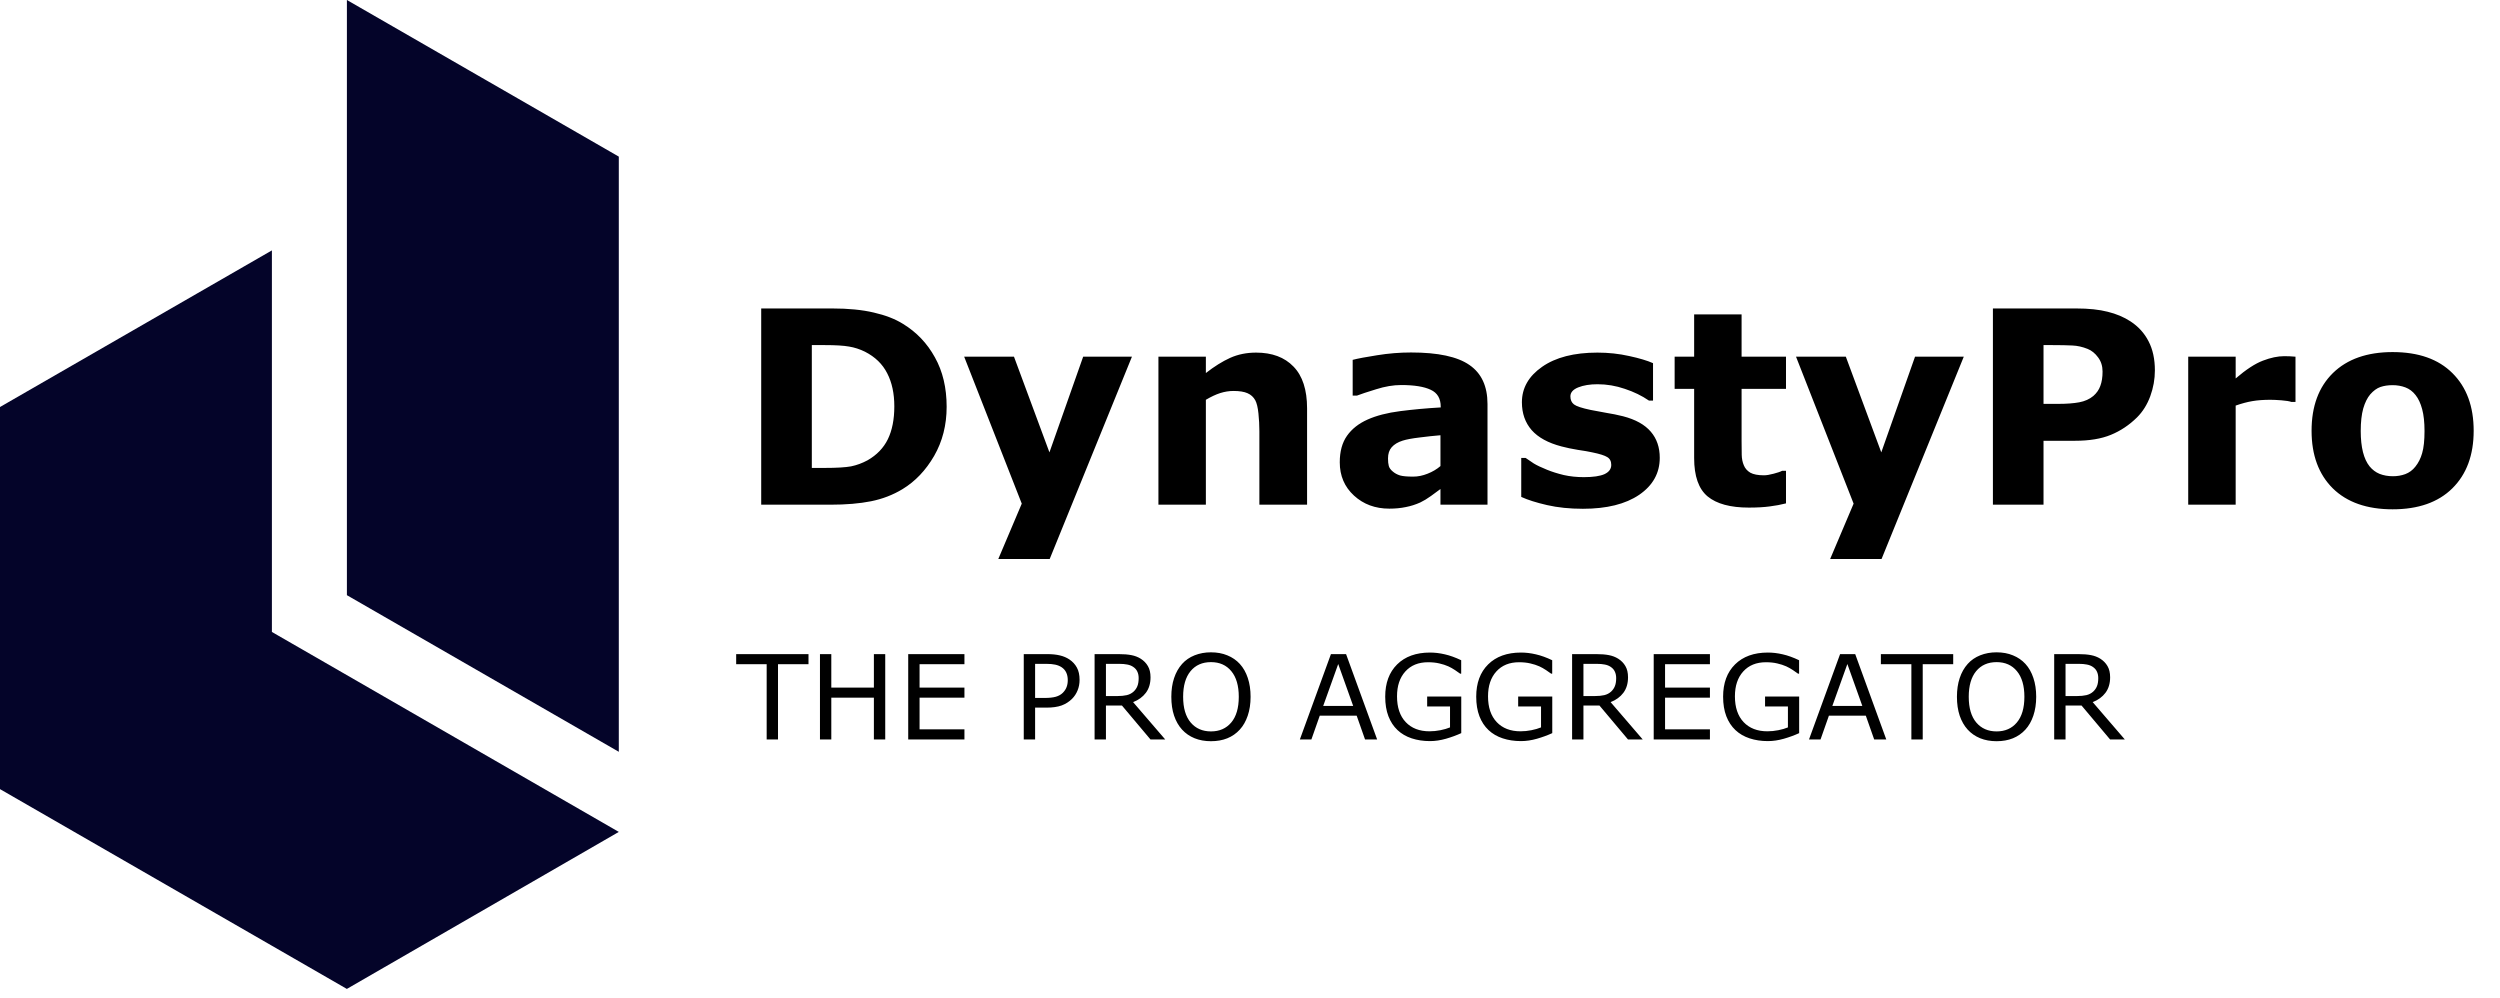
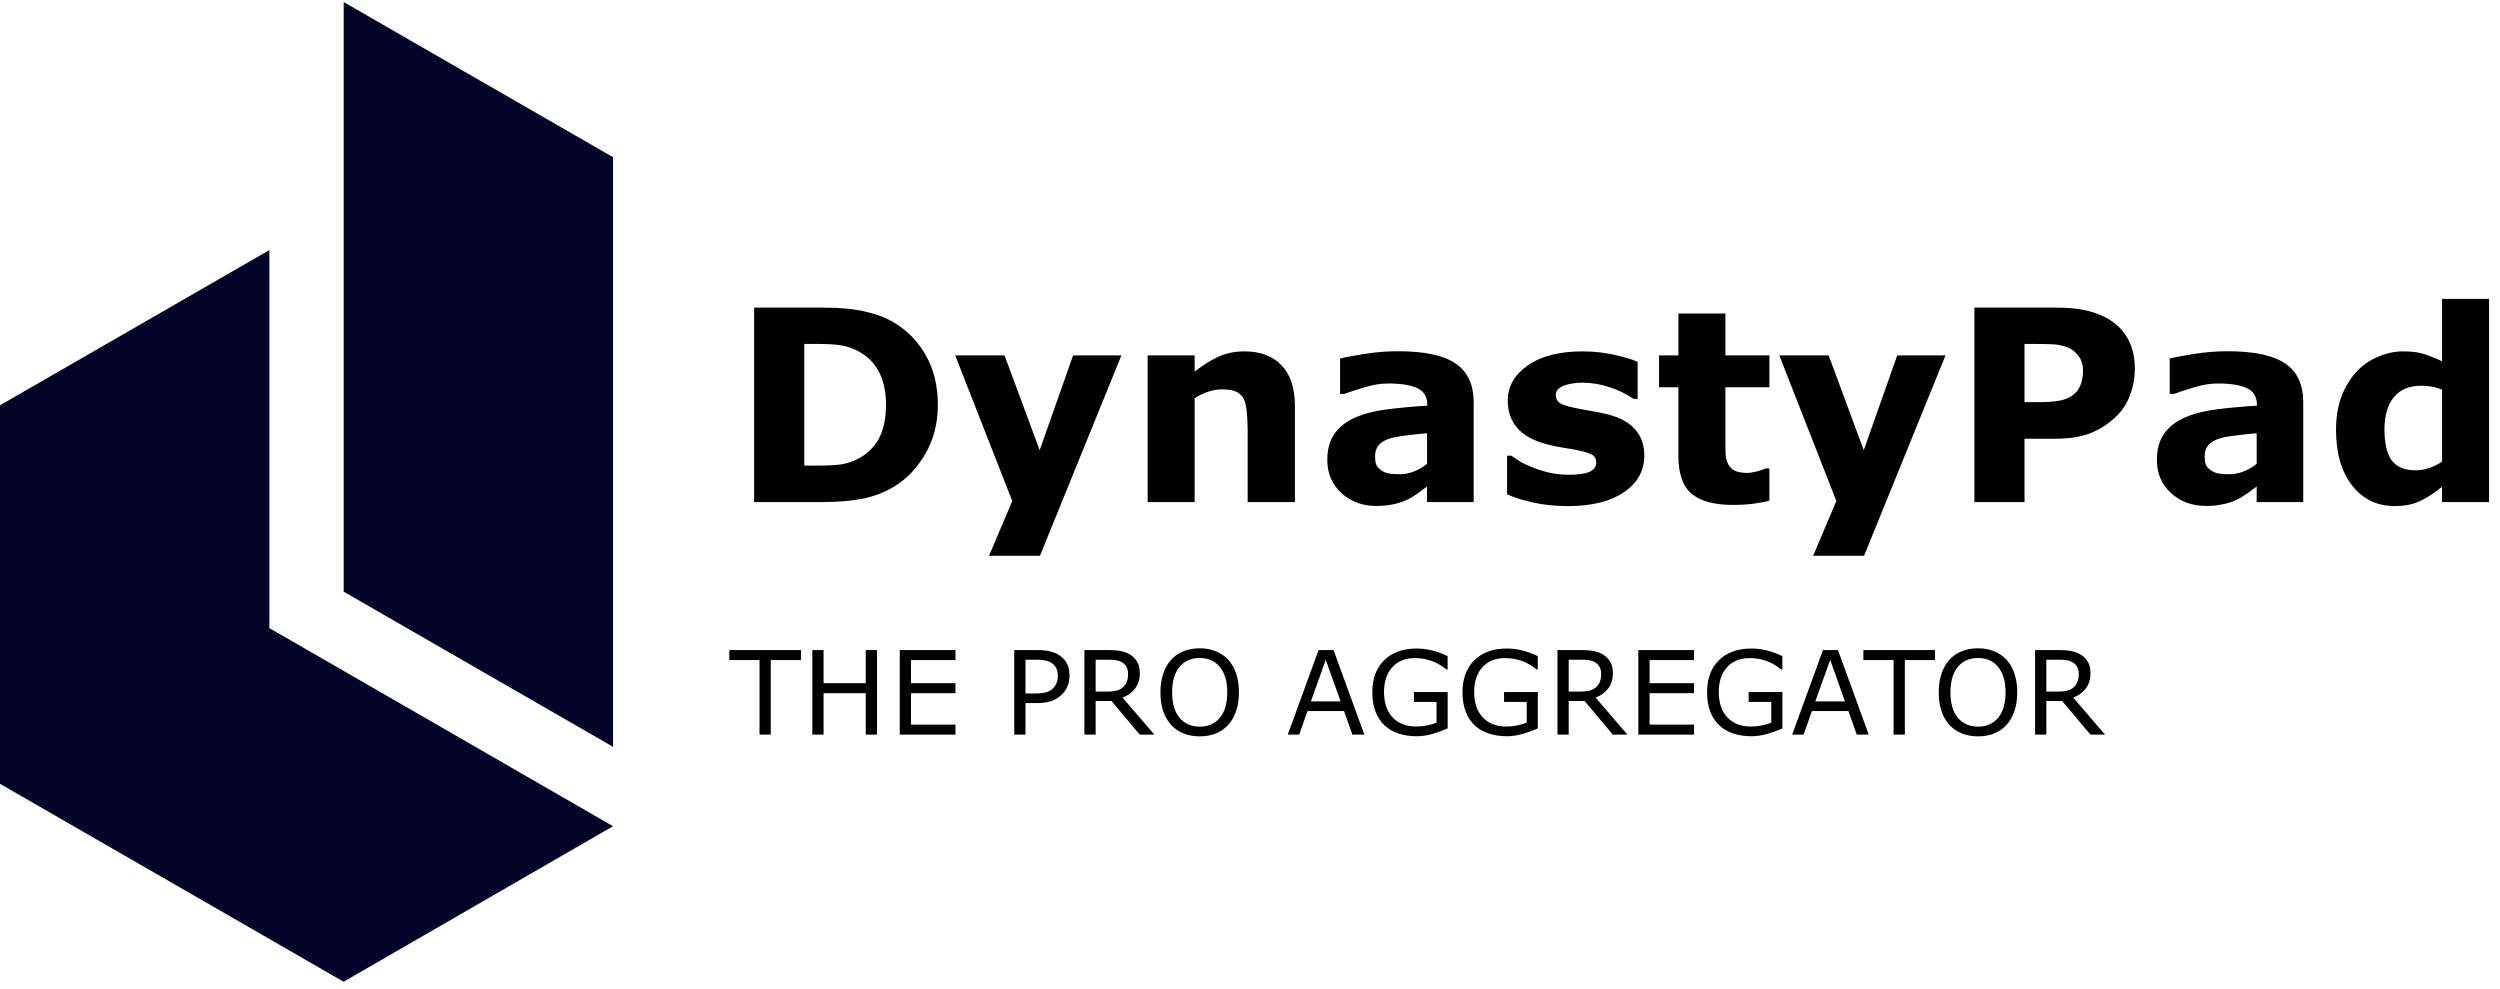
- <svg xmlns="http://www.w3.org/2000/svg" width="213" height="85" viewBox="0 0 213 85" fill="none">
-   <path fill-rule="evenodd" clip-rule="evenodd" d="M29.552 84.255L52.722 70.879L29.107 57.265L23.166 53.843C23.166 43.006 23.166 32.169 23.166 21.333L0 34.677V40.498V61.411V67.233L23.166 80.577L29.552 84.256V84.255Z" fill="#040429" />
-   <path fill-rule="evenodd" clip-rule="evenodd" d="M29.556 44.645V50.709L52.722 64.053V37.319V31.3V13.344C23.174 -3.677 57.847 16.296 29.556 0V23.975V44.645V44.645Z" fill="#040429" />
-   <path d="M80.654 34.657C80.654 36.214 80.298 37.61 79.587 38.846C78.876 40.073 77.978 41.016 76.892 41.675C76.076 42.169 75.182 42.513 74.209 42.708C73.236 42.903 72.083 43 70.75 43H64.855V26.281H70.919C72.281 26.281 73.456 26.397 74.444 26.629C75.433 26.854 76.263 27.175 76.937 27.595C78.09 28.298 78.996 29.249 79.654 30.447C80.321 31.637 80.654 33.04 80.654 34.657ZM76.196 34.624C76.196 33.523 75.994 32.584 75.59 31.805C75.193 31.019 74.56 30.405 73.692 29.964C73.25 29.747 72.798 29.601 72.334 29.526C71.877 29.444 71.184 29.402 70.256 29.402H69.167V39.867H70.256C71.282 39.867 72.034 39.822 72.513 39.733C72.992 39.635 73.46 39.463 73.917 39.216C74.703 38.767 75.279 38.168 75.646 37.419C76.013 36.663 76.196 35.731 76.196 34.624ZM89.412 38.542L92.286 30.39H96.441L89.434 47.626H85.055L87.054 42.91L82.147 30.39H86.391L89.412 38.542ZM111.363 43H107.299V36.746C107.299 36.237 107.272 35.731 107.22 35.23C107.168 34.721 107.078 34.347 106.951 34.107C106.801 33.83 106.58 33.628 106.288 33.501C106.004 33.373 105.603 33.31 105.087 33.31C104.72 33.31 104.346 33.37 103.964 33.489C103.59 33.609 103.182 33.8 102.74 34.062V43H98.698V30.39H102.74V31.783C103.459 31.221 104.147 30.791 104.806 30.492C105.472 30.192 106.21 30.042 107.018 30.042C108.38 30.042 109.443 30.439 110.207 31.233C110.978 32.026 111.363 33.213 111.363 34.792V43ZM122.727 39.71V37.083C122.18 37.127 121.589 37.191 120.952 37.273C120.316 37.348 119.833 37.438 119.504 37.543C119.1 37.67 118.789 37.857 118.572 38.104C118.362 38.344 118.258 38.662 118.258 39.059C118.258 39.321 118.28 39.534 118.325 39.699C118.37 39.864 118.482 40.021 118.662 40.17C118.834 40.32 119.04 40.432 119.279 40.507C119.519 40.575 119.893 40.608 120.402 40.608C120.806 40.608 121.214 40.526 121.626 40.361C122.045 40.197 122.412 39.98 122.727 39.71ZM122.727 41.664C122.509 41.828 122.24 42.027 121.918 42.259C121.596 42.491 121.293 42.674 121.009 42.809C120.612 42.989 120.2 43.12 119.773 43.202C119.347 43.292 118.879 43.337 118.37 43.337C117.172 43.337 116.169 42.966 115.361 42.225C114.552 41.484 114.148 40.537 114.148 39.385C114.148 38.464 114.354 37.711 114.766 37.127C115.177 36.544 115.761 36.083 116.517 35.746C117.266 35.41 118.194 35.17 119.302 35.028C120.41 34.886 121.559 34.781 122.749 34.713V34.646C122.749 33.95 122.465 33.471 121.896 33.209C121.327 32.939 120.488 32.805 119.38 32.805C118.714 32.805 118.003 32.924 117.247 33.164C116.491 33.396 115.948 33.576 115.619 33.703H115.248V30.66C115.675 30.548 116.367 30.417 117.326 30.267C118.291 30.11 119.257 30.031 120.223 30.031C122.521 30.031 124.179 30.387 125.197 31.098C126.222 31.802 126.735 32.909 126.735 34.422V43H122.727V41.664ZM141.411 39.003C141.411 40.305 140.827 41.357 139.659 42.158C138.491 42.951 136.893 43.348 134.864 43.348C133.742 43.348 132.724 43.243 131.81 43.034C130.897 42.824 130.163 42.592 129.61 42.337V39.014H129.98C130.182 39.156 130.414 39.313 130.676 39.486C130.946 39.65 131.324 39.83 131.81 40.025C132.229 40.197 132.705 40.346 133.236 40.474C133.768 40.593 134.337 40.653 134.943 40.653C135.736 40.653 136.324 40.567 136.706 40.395C137.088 40.215 137.279 39.953 137.279 39.609C137.279 39.302 137.166 39.081 136.942 38.947C136.717 38.804 136.29 38.67 135.662 38.542C135.362 38.475 134.954 38.404 134.438 38.329C133.929 38.247 133.465 38.149 133.045 38.037C131.9 37.738 131.05 37.273 130.497 36.645C129.943 36.008 129.666 35.219 129.666 34.276C129.666 33.063 130.238 32.056 131.384 31.255C132.536 30.447 134.108 30.042 136.1 30.042C137.043 30.042 137.945 30.14 138.806 30.334C139.674 30.521 140.351 30.724 140.838 30.941V34.13H140.49C139.891 33.718 139.206 33.385 138.435 33.13C137.671 32.868 136.897 32.737 136.111 32.737C135.46 32.737 134.909 32.827 134.46 33.007C134.019 33.186 133.798 33.441 133.798 33.77C133.798 34.07 133.899 34.298 134.101 34.455C134.303 34.612 134.778 34.77 135.527 34.927C135.939 35.009 136.38 35.092 136.852 35.174C137.331 35.249 137.81 35.346 138.289 35.466C139.352 35.743 140.138 36.181 140.647 36.779C141.156 37.371 141.411 38.112 141.411 39.003ZM152.167 42.888C151.733 43 151.273 43.086 150.786 43.146C150.3 43.213 149.705 43.247 149.001 43.247C147.429 43.247 146.257 42.929 145.486 42.293C144.723 41.656 144.341 40.567 144.341 39.025V33.13H142.679V30.39H144.341V26.786H148.383V30.39H152.167V33.13H148.383V37.599C148.383 38.041 148.387 38.426 148.395 38.756C148.402 39.085 148.462 39.381 148.574 39.643C148.679 39.905 148.862 40.114 149.124 40.272C149.394 40.421 149.783 40.496 150.292 40.496C150.502 40.496 150.775 40.451 151.112 40.361C151.456 40.272 151.696 40.189 151.831 40.114H152.167V42.888ZM160.285 38.542L163.16 30.39H167.314L160.308 47.626H155.929L157.928 42.91L153.021 30.39H157.265L160.285 38.542ZM183.596 31.558C183.596 32.307 183.465 33.04 183.203 33.759C182.941 34.47 182.566 35.069 182.08 35.556C181.414 36.214 180.669 36.712 179.845 37.049C179.029 37.386 178.011 37.554 176.791 37.554H174.108V43H169.796V26.281H176.892C177.955 26.281 178.85 26.375 179.576 26.562C180.309 26.741 180.957 27.015 181.518 27.381C182.192 27.823 182.705 28.388 183.057 29.077C183.416 29.765 183.596 30.593 183.596 31.558ZM179.138 31.659C179.138 31.188 179.011 30.784 178.756 30.447C178.502 30.102 178.206 29.863 177.869 29.728C177.42 29.548 176.982 29.451 176.555 29.436C176.129 29.414 175.56 29.402 174.849 29.402H174.108V34.41H175.343C176.076 34.41 176.679 34.365 177.151 34.276C177.63 34.186 178.03 34.006 178.352 33.737C178.629 33.497 178.827 33.213 178.947 32.883C179.074 32.546 179.138 32.138 179.138 31.659ZM195.576 34.242H195.217C195.045 34.182 194.768 34.137 194.386 34.107C194.004 34.077 193.686 34.062 193.432 34.062C192.855 34.062 192.346 34.1 191.905 34.175C191.463 34.249 190.988 34.377 190.479 34.556V43H186.436V30.39H190.479V32.243C191.369 31.48 192.144 30.974 192.803 30.727C193.462 30.473 194.068 30.346 194.622 30.346C194.764 30.346 194.925 30.349 195.105 30.357C195.284 30.364 195.442 30.375 195.576 30.39V34.242ZM210.757 36.701C210.757 38.774 210.151 40.41 208.938 41.608C207.733 42.798 206.037 43.393 203.852 43.393C201.666 43.393 199.967 42.798 198.754 41.608C197.549 40.41 196.946 38.774 196.946 36.701C196.946 34.612 197.553 32.973 198.765 31.783C199.985 30.593 201.681 29.997 203.852 29.997C206.052 29.997 207.752 30.596 208.949 31.794C210.155 32.992 210.757 34.627 210.757 36.701ZM205.783 39.766C206.045 39.444 206.24 39.059 206.367 38.61C206.502 38.153 206.569 37.524 206.569 36.723C206.569 35.982 206.502 35.361 206.367 34.859C206.232 34.358 206.045 33.957 205.805 33.658C205.566 33.351 205.278 33.134 204.941 33.007C204.604 32.88 204.241 32.816 203.852 32.816C203.462 32.816 203.114 32.868 202.807 32.973C202.508 33.078 202.22 33.287 201.943 33.602C201.696 33.894 201.497 34.294 201.348 34.803C201.206 35.312 201.134 35.952 201.134 36.723C201.134 37.412 201.198 38.011 201.325 38.52C201.453 39.021 201.64 39.426 201.887 39.733C202.126 40.025 202.411 40.238 202.74 40.373C203.077 40.507 203.459 40.575 203.885 40.575C204.252 40.575 204.6 40.515 204.93 40.395C205.266 40.268 205.551 40.058 205.783 39.766Z" fill="black" />
-   <path d="M68.884 56.589H66.286V63H65.32V56.589H62.722V55.73H68.884V56.589ZM75.422 63H74.455V59.44H70.827V63H69.861V55.73H70.827V58.581H74.455V55.73H75.422V63ZM82.17 63H77.38V55.73H82.17V56.589H78.347V58.581H82.17V59.44H78.347V62.141H82.17V63ZM91.98 57.927C91.98 58.249 91.923 58.548 91.809 58.825C91.698 59.099 91.542 59.336 91.34 59.538C91.09 59.789 90.793 59.977 90.451 60.105C90.11 60.228 89.678 60.29 89.157 60.29H88.191V63H87.224V55.73H89.197C89.633 55.73 90.002 55.767 90.305 55.842C90.608 55.913 90.876 56.027 91.111 56.184C91.387 56.369 91.6 56.6 91.75 56.877C91.903 57.154 91.98 57.504 91.98 57.927ZM90.974 57.951C90.974 57.7 90.93 57.482 90.842 57.297C90.754 57.111 90.621 56.96 90.442 56.843C90.285 56.742 90.106 56.67 89.905 56.628C89.706 56.582 89.454 56.56 89.148 56.56H88.191V59.465H89.006C89.397 59.465 89.714 59.431 89.958 59.362C90.202 59.291 90.401 59.178 90.554 59.025C90.707 58.869 90.814 58.705 90.876 58.532C90.941 58.36 90.974 58.166 90.974 57.951ZM99.275 63H98.02L95.588 60.109H94.226V63H93.259V55.73H95.295C95.735 55.73 96.101 55.759 96.394 55.817C96.687 55.873 96.951 55.974 97.185 56.12C97.448 56.286 97.654 56.496 97.8 56.75C97.95 57.001 98.025 57.32 98.025 57.707C98.025 58.231 97.893 58.671 97.629 59.025C97.365 59.377 97.003 59.642 96.54 59.821L99.275 63ZM97.014 57.775C97.014 57.567 96.977 57.383 96.902 57.224C96.83 57.061 96.71 56.924 96.54 56.813C96.4 56.719 96.234 56.654 96.042 56.618C95.85 56.579 95.624 56.56 95.364 56.56H94.226V59.304H95.202C95.508 59.304 95.775 59.278 96.003 59.226C96.231 59.17 96.425 59.069 96.584 58.923C96.731 58.786 96.838 58.63 96.906 58.454C96.978 58.275 97.014 58.049 97.014 57.775ZM105.632 56.565C105.928 56.89 106.155 57.289 106.311 57.761C106.47 58.233 106.55 58.768 106.55 59.367C106.55 59.966 106.469 60.503 106.306 60.978C106.146 61.45 105.922 61.844 105.632 62.16C105.333 62.489 104.978 62.736 104.568 62.902C104.161 63.068 103.695 63.151 103.171 63.151C102.66 63.151 102.195 63.067 101.775 62.898C101.358 62.728 101.003 62.482 100.71 62.16C100.417 61.838 100.191 61.442 100.032 60.974C99.875 60.505 99.797 59.969 99.797 59.367C99.797 58.775 99.875 58.244 100.032 57.775C100.188 57.303 100.416 56.9 100.715 56.565C101.002 56.245 101.356 56.001 101.78 55.832C102.206 55.663 102.67 55.578 103.171 55.578C103.692 55.578 104.159 55.664 104.573 55.837C104.989 56.006 105.342 56.249 105.632 56.565ZM105.544 59.367C105.544 58.423 105.333 57.696 104.909 57.185C104.486 56.67 103.908 56.413 103.176 56.413C102.437 56.413 101.856 56.67 101.433 57.185C101.013 57.696 100.803 58.423 100.803 59.367C100.803 60.321 101.018 61.052 101.448 61.56C101.877 62.064 102.453 62.316 103.176 62.316C103.899 62.316 104.473 62.064 104.9 61.56C105.329 61.052 105.544 60.321 105.544 59.367ZM117.331 63H116.301L115.588 60.974H112.444L111.731 63H110.749L113.396 55.73H114.685L117.331 63ZM115.29 60.144L114.016 56.574L112.737 60.144H115.29ZM124.499 62.463C124.102 62.645 123.668 62.805 123.196 62.941C122.727 63.075 122.273 63.142 121.833 63.142C121.267 63.142 120.748 63.063 120.276 62.907C119.804 62.751 119.402 62.517 119.07 62.204C118.734 61.888 118.476 61.495 118.293 61.023C118.111 60.547 118.02 59.992 118.02 59.357C118.02 58.195 118.358 57.279 119.035 56.608C119.716 55.935 120.648 55.598 121.833 55.598C122.247 55.598 122.668 55.648 123.098 55.749C123.531 55.847 123.996 56.014 124.494 56.252V57.399H124.407C124.306 57.321 124.159 57.219 123.967 57.092C123.775 56.965 123.586 56.859 123.401 56.774C123.176 56.673 122.921 56.59 122.634 56.525C122.351 56.457 122.029 56.423 121.667 56.423C120.853 56.423 120.209 56.685 119.734 57.209C119.262 57.73 119.026 58.436 119.026 59.328C119.026 60.269 119.273 61.001 119.768 61.525C120.263 62.046 120.936 62.307 121.789 62.307C122.102 62.307 122.413 62.276 122.722 62.214C123.034 62.152 123.308 62.072 123.542 61.975V60.192H121.594V59.343H124.499V62.463ZM132.253 62.463C131.856 62.645 131.421 62.805 130.949 62.941C130.481 63.075 130.027 63.142 129.587 63.142C129.021 63.142 128.502 63.063 128.03 62.907C127.558 62.751 127.156 62.517 126.824 62.204C126.488 61.888 126.229 61.495 126.047 61.023C125.865 60.547 125.774 59.992 125.774 59.357C125.774 58.195 126.112 57.279 126.789 56.608C127.47 55.935 128.402 55.598 129.587 55.598C130.001 55.598 130.422 55.648 130.852 55.749C131.285 55.847 131.75 56.014 132.248 56.252V57.399H132.16C132.06 57.321 131.913 57.219 131.721 57.092C131.529 56.965 131.34 56.859 131.155 56.774C130.93 56.673 130.674 56.59 130.388 56.525C130.105 56.457 129.783 56.423 129.421 56.423C128.607 56.423 127.963 56.685 127.488 57.209C127.016 57.73 126.78 58.436 126.78 59.328C126.78 60.269 127.027 61.001 127.522 61.525C128.017 62.046 128.69 62.307 129.543 62.307C129.856 62.307 130.167 62.276 130.476 62.214C130.788 62.152 131.062 62.072 131.296 61.975V60.192H129.348V59.343H132.253V62.463ZM139.958 63H138.703L136.272 60.109H134.909V63H133.943V55.73H135.979C136.418 55.73 136.784 55.759 137.077 55.817C137.37 55.873 137.634 55.974 137.868 56.12C138.132 56.286 138.337 56.496 138.484 56.75C138.633 57.001 138.708 57.32 138.708 57.707C138.708 58.231 138.576 58.671 138.313 59.025C138.049 59.377 137.686 59.642 137.224 59.821L139.958 63ZM137.698 57.775C137.698 57.567 137.66 57.383 137.585 57.224C137.514 57.061 137.393 56.924 137.224 56.813C137.084 56.719 136.918 56.654 136.726 56.618C136.534 56.579 136.308 56.56 136.047 56.56H134.909V59.304H135.886C136.192 59.304 136.459 59.278 136.687 59.226C136.915 59.17 137.108 59.069 137.268 58.923C137.414 58.786 137.522 58.63 137.59 58.454C137.662 58.275 137.698 58.049 137.698 57.775ZM145.686 63H140.896V55.73H145.686V56.589H141.863V58.581H145.686V59.44H141.863V62.141H145.686V63ZM153.288 62.463C152.891 62.645 152.457 62.805 151.985 62.941C151.516 63.075 151.062 63.142 150.622 63.142C150.056 63.142 149.537 63.063 149.065 62.907C148.593 62.751 148.191 62.517 147.859 62.204C147.523 61.888 147.265 61.495 147.082 61.023C146.9 60.547 146.809 59.992 146.809 59.357C146.809 58.195 147.147 57.279 147.824 56.608C148.505 55.935 149.437 55.598 150.622 55.598C151.036 55.598 151.457 55.648 151.887 55.749C152.32 55.847 152.785 56.014 153.283 56.252V57.399H153.196C153.095 57.321 152.948 57.219 152.756 57.092C152.564 56.965 152.375 56.859 152.19 56.774C151.965 56.673 151.71 56.59 151.423 56.525C151.14 56.457 150.818 56.423 150.456 56.423C149.643 56.423 148.998 56.685 148.523 57.209C148.051 57.73 147.815 58.436 147.815 59.328C147.815 60.269 148.062 61.001 148.557 61.525C149.052 62.046 149.726 62.307 150.578 62.307C150.891 62.307 151.202 62.276 151.511 62.214C151.824 62.152 152.097 62.072 152.331 61.975V60.192H150.383V59.343H153.288V62.463ZM160.71 63H159.68L158.967 60.974H155.823L155.11 63H154.128L156.775 55.73H158.064L160.71 63ZM158.669 60.144L157.395 56.574L156.116 60.144H158.669ZM166.413 56.589H163.816V63H162.849V56.589H160.251V55.73H166.413V56.589ZM172.566 56.565C172.862 56.89 173.088 57.289 173.244 57.761C173.404 58.233 173.484 58.768 173.484 59.367C173.484 59.966 173.402 60.503 173.24 60.978C173.08 61.45 172.855 61.844 172.566 62.16C172.266 62.489 171.911 62.736 171.501 62.902C171.094 63.068 170.629 63.151 170.105 63.151C169.594 63.151 169.128 63.067 168.708 62.898C168.292 62.728 167.937 62.482 167.644 62.16C167.351 61.838 167.125 61.442 166.965 60.974C166.809 60.505 166.731 59.969 166.731 59.367C166.731 58.775 166.809 58.244 166.965 57.775C167.121 57.303 167.349 56.9 167.649 56.565C167.935 56.245 168.29 56.001 168.713 55.832C169.14 55.663 169.603 55.578 170.105 55.578C170.626 55.578 171.093 55.664 171.506 55.837C171.923 56.006 172.276 56.249 172.566 56.565ZM172.478 59.367C172.478 58.423 172.266 57.696 171.843 57.185C171.42 56.67 170.842 56.413 170.11 56.413C169.371 56.413 168.79 56.67 168.366 57.185C167.947 57.696 167.737 58.423 167.737 59.367C167.737 60.321 167.951 61.052 168.381 61.56C168.811 62.064 169.387 62.316 170.11 62.316C170.832 62.316 171.407 62.064 171.833 61.56C172.263 61.052 172.478 60.321 172.478 59.367ZM181.033 63H179.778L177.346 60.109H175.984V63H175.017V55.73H177.053C177.492 55.73 177.859 55.759 178.152 55.817C178.445 55.873 178.708 55.974 178.943 56.12C179.206 56.286 179.411 56.496 179.558 56.75C179.708 57.001 179.783 57.32 179.783 57.707C179.783 58.231 179.651 58.671 179.387 59.025C179.123 59.377 178.76 59.642 178.298 59.821L181.033 63ZM178.772 57.775C178.772 57.567 178.734 57.383 178.659 57.224C178.588 57.061 178.467 56.924 178.298 56.813C178.158 56.719 177.992 56.654 177.8 56.618C177.608 56.579 177.382 56.56 177.121 56.56H175.984V59.304H176.96C177.266 59.304 177.533 59.278 177.761 59.226C177.989 59.17 178.183 59.069 178.342 58.923C178.489 58.786 178.596 58.63 178.664 58.454C178.736 58.275 178.772 58.049 178.772 57.775Z" fill="black" />
+ <svg xmlns="http://www.w3.org/2000/svg" width="215" height="85" viewBox="0 0 215 85" fill="none">
+   <path fill-rule="evenodd" clip-rule="evenodd" d="M29.552 84.43L52.722 71.054L29.107 57.44L23.166 54.017C23.166 43.181 23.166 32.344 23.166 21.508L0 34.852V40.674V61.586V67.408L23.166 80.752L29.552 84.431V84.43Z" fill="#040429" />
+   <path fill-rule="evenodd" clip-rule="evenodd" d="M29.556 44.82V50.884L52.722 64.228V37.494V31.476V13.519C23.174 -3.502 57.847 16.471 29.556 0.175V24.15V44.82Z" fill="#040429" />
+   <path d="M80.654 34.832C80.654 36.389 80.298 37.785 79.587 39.021C78.876 40.248 77.978 41.191 76.892 41.85C76.076 42.344 75.182 42.688 74.209 42.883C73.235 43.078 72.083 43.175 70.75 43.175H64.855V26.456H70.919C72.281 26.456 73.456 26.572 74.444 26.804C75.433 27.029 76.263 27.351 76.937 27.77C78.09 28.473 78.996 29.424 79.654 30.622C80.321 31.812 80.654 33.215 80.654 34.832ZM76.196 34.799C76.196 33.698 75.994 32.759 75.59 31.98C75.193 31.194 74.56 30.581 73.692 30.139C73.25 29.922 72.797 29.776 72.333 29.701C71.877 29.619 71.184 29.578 70.256 29.578H69.167V40.042H70.256C71.282 40.042 72.034 39.998 72.513 39.908C72.992 39.81 73.46 39.638 73.917 39.391C74.703 38.942 75.279 38.343 75.646 37.595C76.013 36.839 76.196 35.907 76.196 34.799ZM89.412 38.717L92.286 30.566H96.441L89.434 47.801H85.055L87.054 43.085L82.147 30.566H86.391L89.412 38.717ZM111.363 43.175H107.299V36.921C107.299 36.412 107.272 35.907 107.22 35.405C107.168 34.896 107.078 34.522 106.951 34.282C106.801 34.005 106.58 33.803 106.288 33.676C106.004 33.549 105.603 33.485 105.087 33.485C104.72 33.485 104.346 33.545 103.964 33.665C103.59 33.784 103.182 33.975 102.74 34.237V43.175H98.698V30.566H102.74V31.958C103.459 31.396 104.147 30.966 104.806 30.667C105.472 30.367 106.209 30.218 107.018 30.218C108.38 30.218 109.443 30.614 110.207 31.408C110.978 32.201 111.363 33.388 111.363 34.967V43.175ZM122.726 39.885V37.258C122.18 37.303 121.589 37.366 120.952 37.449C120.316 37.523 119.833 37.613 119.504 37.718C119.1 37.845 118.789 38.032 118.572 38.279C118.362 38.519 118.258 38.837 118.258 39.234C118.258 39.496 118.28 39.709 118.325 39.874C118.37 40.039 118.482 40.196 118.662 40.346C118.834 40.495 119.04 40.608 119.279 40.682C119.519 40.75 119.893 40.783 120.402 40.783C120.806 40.783 121.214 40.701 121.626 40.536C122.045 40.372 122.412 40.155 122.726 39.885ZM122.726 41.839C122.509 42.004 122.24 42.202 121.918 42.434C121.596 42.666 121.293 42.849 121.009 42.984C120.612 43.164 120.2 43.295 119.773 43.377C119.347 43.467 118.879 43.512 118.37 43.512C117.172 43.512 116.169 43.141 115.361 42.4C114.552 41.659 114.148 40.712 114.148 39.56C114.148 38.639 114.354 37.886 114.766 37.303C115.177 36.719 115.761 36.258 116.517 35.922C117.266 35.585 118.194 35.345 119.302 35.203C120.41 35.061 121.559 34.956 122.749 34.889V34.821C122.749 34.125 122.464 33.646 121.896 33.384C121.327 33.114 120.488 32.98 119.38 32.98C118.714 32.98 118.003 33.099 117.247 33.339C116.491 33.571 115.948 33.751 115.619 33.878H115.248V30.835C115.675 30.723 116.367 30.592 117.326 30.442C118.291 30.285 119.257 30.206 120.223 30.206C122.521 30.206 124.179 30.562 125.197 31.273C126.222 31.977 126.735 33.084 126.735 34.597V43.175H122.726V41.839ZM141.411 39.178C141.411 40.48 140.827 41.532 139.659 42.333C138.491 43.127 136.893 43.523 134.864 43.523C133.742 43.523 132.723 43.418 131.81 43.209C130.897 42.999 130.163 42.767 129.609 42.513V39.189H129.98C130.182 39.331 130.414 39.489 130.676 39.661C130.946 39.825 131.324 40.005 131.81 40.2C132.229 40.372 132.705 40.522 133.236 40.649C133.768 40.769 134.337 40.828 134.943 40.828C135.736 40.828 136.324 40.742 136.706 40.57C137.088 40.391 137.278 40.129 137.278 39.784C137.278 39.477 137.166 39.256 136.942 39.122C136.717 38.979 136.29 38.845 135.662 38.717C135.362 38.65 134.954 38.579 134.438 38.504C133.929 38.422 133.465 38.324 133.045 38.212C131.9 37.913 131.05 37.449 130.497 36.82C129.943 36.184 129.666 35.394 129.666 34.451C129.666 33.238 130.238 32.231 131.384 31.43C132.536 30.622 134.108 30.218 136.099 30.218C137.043 30.218 137.945 30.315 138.806 30.509C139.674 30.697 140.351 30.899 140.838 31.116V34.305H140.49C139.891 33.893 139.206 33.56 138.435 33.305C137.671 33.043 136.897 32.912 136.111 32.912C135.459 32.912 134.909 33.002 134.46 33.182C134.018 33.361 133.798 33.616 133.798 33.945C133.798 34.245 133.899 34.473 134.101 34.63C134.303 34.788 134.778 34.945 135.527 35.102C135.939 35.184 136.38 35.267 136.852 35.349C137.331 35.424 137.81 35.521 138.289 35.641C139.352 35.918 140.138 36.356 140.647 36.955C141.156 37.546 141.411 38.287 141.411 39.178ZM152.167 43.063C151.733 43.175 151.273 43.261 150.786 43.321C150.3 43.388 149.705 43.422 149.001 43.422C147.429 43.422 146.257 43.104 145.486 42.468C144.723 41.831 144.341 40.742 144.341 39.2V33.305H142.679V30.566H144.341V26.961H148.383V30.566H152.167V33.305H148.383V37.774C148.383 38.216 148.387 38.601 148.395 38.931C148.402 39.26 148.462 39.556 148.574 39.818C148.679 40.08 148.862 40.289 149.124 40.447C149.394 40.596 149.783 40.671 150.292 40.671C150.502 40.671 150.775 40.626 151.112 40.536C151.456 40.447 151.696 40.364 151.83 40.289H152.167V43.063ZM160.285 38.717L163.16 30.566H167.314L160.308 47.801H155.929L157.927 43.085L153.021 30.566H157.265L160.285 38.717ZM183.596 31.733C183.596 32.482 183.465 33.215 183.203 33.934C182.941 34.645 182.566 35.244 182.08 35.731C181.414 36.389 180.669 36.887 179.845 37.224C179.029 37.561 178.011 37.729 176.791 37.729H174.108V43.175H169.796V26.456H176.892C177.955 26.456 178.85 26.55 179.576 26.737C180.309 26.916 180.957 27.19 181.518 27.556C182.192 27.998 182.705 28.563 183.057 29.252C183.416 29.941 183.596 30.768 183.596 31.733ZM179.138 31.834C179.138 31.363 179.011 30.959 178.756 30.622C178.502 30.277 178.206 30.038 177.869 29.903C177.42 29.724 176.982 29.626 176.555 29.611C176.129 29.589 175.56 29.578 174.849 29.578H174.108V34.585H175.343C176.076 34.585 176.679 34.541 177.151 34.451C177.63 34.361 178.03 34.181 178.352 33.912C178.629 33.672 178.827 33.388 178.947 33.058C179.074 32.721 179.138 32.313 179.138 31.834ZM194.072 39.885V37.258C193.525 37.303 192.934 37.366 192.298 37.449C191.661 37.523 191.179 37.613 190.849 37.718C190.445 37.845 190.134 38.032 189.917 38.279C189.708 38.519 189.603 38.837 189.603 39.234C189.603 39.496 189.625 39.709 189.67 39.874C189.715 40.039 189.827 40.196 190.007 40.346C190.179 40.495 190.385 40.608 190.625 40.682C190.864 40.75 191.238 40.783 191.747 40.783C192.152 40.783 192.56 40.701 192.971 40.536C193.391 40.372 193.757 40.155 194.072 39.885ZM194.072 41.839C193.855 42.004 193.585 42.202 193.263 42.434C192.941 42.666 192.638 42.849 192.354 42.984C191.957 43.164 191.545 43.295 191.119 43.377C190.692 43.467 190.224 43.512 189.715 43.512C188.517 43.512 187.514 43.141 186.706 42.4C185.897 41.659 185.493 40.712 185.493 39.56C185.493 38.639 185.699 37.886 186.111 37.303C186.522 36.719 187.106 36.258 187.862 35.922C188.611 35.585 189.539 35.345 190.647 35.203C191.755 35.061 192.904 34.956 194.094 34.889V34.821C194.094 34.125 193.81 33.646 193.241 33.384C192.672 33.114 191.834 32.98 190.726 32.98C190.059 32.98 189.348 33.099 188.592 33.339C187.836 33.571 187.293 33.751 186.964 33.878H186.594V30.835C187.02 30.723 187.713 30.592 188.671 30.442C189.636 30.285 190.602 30.206 191.568 30.206C193.866 30.206 195.524 30.562 196.542 31.273C197.567 31.977 198.08 33.084 198.08 34.597V43.175H194.072V41.839ZM214.058 43.175H210.016V41.861C209.32 42.43 208.669 42.849 208.062 43.119C207.456 43.388 206.756 43.523 205.963 43.523C204.428 43.523 203.2 42.932 202.28 41.749C201.359 40.566 200.899 38.972 200.899 36.966C200.899 35.895 201.052 34.948 201.359 34.125C201.673 33.294 202.1 32.583 202.639 31.992C203.148 31.43 203.766 30.996 204.492 30.689C205.218 30.375 205.944 30.218 206.67 30.218C207.426 30.218 208.044 30.3 208.523 30.465C209.009 30.622 209.507 30.824 210.016 31.071V25.704H214.058V43.175ZM210.016 39.694V33.508C209.732 33.388 209.432 33.302 209.118 33.249C208.803 33.197 208.515 33.171 208.253 33.171C207.19 33.171 206.393 33.504 205.862 34.17C205.33 34.829 205.064 35.746 205.064 36.921C205.064 38.156 205.278 39.054 205.704 39.616C206.131 40.17 206.816 40.447 207.759 40.447C208.126 40.447 208.515 40.379 208.927 40.245C209.339 40.102 209.702 39.919 210.016 39.694Z" fill="black" />
+   <path d="M68.884 56.764H66.286V63.175H65.32V56.764H62.722V55.905H68.884V56.764ZM75.422 63.175H74.455V59.615H70.827V63.175H69.861V55.905H70.827V58.756H74.455V55.905H75.422V63.175ZM82.17 63.175H77.38V55.905H82.17V56.764H78.347V58.756H82.17V59.615H78.347V62.316H82.17V63.175ZM91.98 58.102C91.98 58.424 91.923 58.724 91.809 59C91.698 59.274 91.542 59.511 91.34 59.713C91.089 59.964 90.793 60.153 90.451 60.28C90.11 60.403 89.678 60.465 89.157 60.465H88.191V63.175H87.224V55.905H89.197C89.633 55.905 90.002 55.942 90.305 56.017C90.608 56.089 90.876 56.203 91.111 56.359C91.387 56.544 91.6 56.775 91.75 57.052C91.903 57.329 91.98 57.679 91.98 58.102ZM90.974 58.126C90.974 57.876 90.93 57.657 90.842 57.472C90.754 57.286 90.621 57.135 90.442 57.018C90.285 56.917 90.106 56.845 89.904 56.803C89.706 56.758 89.454 56.735 89.148 56.735H88.191V59.64H89.006C89.397 59.64 89.714 59.606 89.958 59.537C90.202 59.466 90.401 59.353 90.554 59.2C90.707 59.044 90.814 58.88 90.876 58.707C90.941 58.535 90.974 58.341 90.974 58.126ZM99.275 63.175H98.02L95.588 60.285H94.226V63.175H93.259V55.905H95.295C95.735 55.905 96.101 55.934 96.394 55.992C96.687 56.048 96.95 56.149 97.185 56.295C97.448 56.461 97.654 56.671 97.8 56.925C97.95 57.176 98.025 57.495 98.025 57.882C98.025 58.406 97.893 58.846 97.629 59.2C97.365 59.552 97.002 59.817 96.54 59.996L99.275 63.175ZM97.014 57.95C97.014 57.742 96.977 57.558 96.902 57.399C96.83 57.236 96.71 57.099 96.54 56.989C96.4 56.894 96.234 56.829 96.042 56.793C95.85 56.754 95.624 56.735 95.364 56.735H94.226V59.479H95.202C95.508 59.479 95.775 59.453 96.003 59.401C96.231 59.345 96.425 59.244 96.584 59.098C96.731 58.961 96.838 58.805 96.906 58.629C96.978 58.45 97.014 58.224 97.014 57.95ZM105.632 56.74C105.928 57.065 106.155 57.464 106.311 57.936C106.47 58.408 106.55 58.943 106.55 59.542C106.55 60.141 106.469 60.678 106.306 61.154C106.146 61.626 105.922 62.02 105.632 62.335C105.333 62.664 104.978 62.911 104.568 63.078C104.161 63.243 103.695 63.327 103.171 63.327C102.66 63.327 102.195 63.242 101.775 63.073C101.358 62.903 101.003 62.657 100.71 62.335C100.417 62.013 100.191 61.617 100.031 61.149C99.875 60.68 99.797 60.145 99.797 59.542C99.797 58.95 99.875 58.419 100.031 57.95C100.188 57.478 100.416 57.075 100.715 56.74C101.002 56.421 101.356 56.176 101.78 56.007C102.206 55.838 102.67 55.753 103.171 55.753C103.692 55.753 104.159 55.84 104.573 56.012C104.989 56.181 105.342 56.424 105.632 56.74ZM105.544 59.542C105.544 58.598 105.333 57.871 104.909 57.36C104.486 56.845 103.908 56.588 103.176 56.588C102.437 56.588 101.856 56.845 101.433 57.36C101.013 57.871 100.803 58.598 100.803 59.542C100.803 60.496 101.018 61.227 101.448 61.735C101.877 62.239 102.453 62.492 103.176 62.492C103.899 62.492 104.473 62.239 104.9 61.735C105.329 61.227 105.544 60.496 105.544 59.542ZM117.331 63.175H116.301L115.588 61.149H112.444L111.731 63.175H110.749L113.396 55.905H114.685L117.331 63.175ZM115.29 60.319L114.016 56.749L112.737 60.319H115.29ZM124.499 62.638C124.102 62.82 123.668 62.98 123.196 63.117C122.727 63.25 122.273 63.317 121.833 63.317C121.267 63.317 120.748 63.239 120.276 63.082C119.804 62.926 119.402 62.692 119.07 62.379C118.734 62.063 118.476 61.67 118.293 61.198C118.111 60.722 118.02 60.167 118.02 59.532C118.02 58.37 118.358 57.454 119.035 56.783C119.716 56.11 120.648 55.773 121.833 55.773C122.247 55.773 122.668 55.823 123.098 55.924C123.531 56.022 123.996 56.189 124.494 56.427V57.575H124.406C124.306 57.496 124.159 57.394 123.967 57.267C123.775 57.14 123.586 57.034 123.401 56.95C123.176 56.849 122.92 56.766 122.634 56.7C122.351 56.632 122.029 56.598 121.667 56.598C120.853 56.598 120.209 56.86 119.734 57.384C119.262 57.905 119.026 58.611 119.026 59.503C119.026 60.444 119.273 61.176 119.768 61.7C120.263 62.221 120.936 62.482 121.789 62.482C122.102 62.482 122.413 62.451 122.722 62.389C123.034 62.327 123.308 62.247 123.542 62.15V60.367H121.594V59.518H124.499V62.638ZM132.253 62.638C131.856 62.82 131.421 62.98 130.949 63.117C130.481 63.25 130.027 63.317 129.587 63.317C129.021 63.317 128.502 63.239 128.03 63.082C127.558 62.926 127.156 62.692 126.823 62.379C126.488 62.063 126.229 61.67 126.047 61.198C125.865 60.722 125.774 60.167 125.774 59.532C125.774 58.37 126.112 57.454 126.789 56.783C127.47 56.11 128.402 55.773 129.587 55.773C130.001 55.773 130.422 55.823 130.852 55.924C131.285 56.022 131.75 56.189 132.248 56.427V57.575H132.16C132.059 57.496 131.913 57.394 131.721 57.267C131.529 57.14 131.34 57.034 131.155 56.95C130.93 56.849 130.674 56.766 130.388 56.7C130.105 56.632 129.782 56.598 129.421 56.598C128.607 56.598 127.963 56.86 127.488 57.384C127.016 57.905 126.78 58.611 126.78 59.503C126.78 60.444 127.027 61.176 127.522 61.7C128.017 62.221 128.69 62.482 129.543 62.482C129.856 62.482 130.167 62.451 130.476 62.389C130.788 62.327 131.062 62.247 131.296 62.15V60.367H129.348V59.518H132.253V62.638ZM139.958 63.175H138.703L136.272 60.285H134.909V63.175H133.943V55.905H135.979C136.418 55.905 136.784 55.934 137.077 55.992C137.37 56.048 137.634 56.149 137.868 56.295C138.132 56.461 138.337 56.671 138.484 56.925C138.633 57.176 138.708 57.495 138.708 57.882C138.708 58.406 138.576 58.846 138.313 59.2C138.049 59.552 137.686 59.817 137.224 59.996L139.958 63.175ZM137.698 57.95C137.698 57.742 137.66 57.558 137.585 57.399C137.514 57.236 137.393 57.099 137.224 56.989C137.084 56.894 136.918 56.829 136.726 56.793C136.534 56.754 136.308 56.735 136.047 56.735H134.909V59.479H135.886C136.192 59.479 136.459 59.453 136.687 59.401C136.915 59.345 137.108 59.244 137.268 59.098C137.414 58.961 137.522 58.805 137.59 58.629C137.662 58.45 137.698 58.224 137.698 57.95ZM145.686 63.175H140.896V55.905H145.686V56.764H141.863V58.756H145.686V59.615H141.863V62.316H145.686V63.175ZM153.288 62.638C152.891 62.82 152.457 62.98 151.985 63.117C151.516 63.25 151.062 63.317 150.622 63.317C150.056 63.317 149.537 63.239 149.065 63.082C148.593 62.926 148.191 62.692 147.859 62.379C147.523 62.063 147.265 61.67 147.082 61.198C146.9 60.722 146.809 60.167 146.809 59.532C146.809 58.37 147.147 57.454 147.824 56.783C148.505 56.11 149.437 55.773 150.622 55.773C151.036 55.773 151.457 55.823 151.887 55.924C152.32 56.022 152.785 56.189 153.283 56.427V57.575H153.196C153.095 57.496 152.948 57.394 152.756 57.267C152.564 57.14 152.375 57.034 152.19 56.95C151.965 56.849 151.71 56.766 151.423 56.7C151.14 56.632 150.818 56.598 150.456 56.598C149.642 56.598 148.998 56.86 148.523 57.384C148.051 57.905 147.815 58.611 147.815 59.503C147.815 60.444 148.062 61.176 148.557 61.7C149.052 62.221 149.726 62.482 150.578 62.482C150.891 62.482 151.202 62.451 151.511 62.389C151.823 62.327 152.097 62.247 152.331 62.15V60.367H150.383V59.518H153.288V62.638ZM160.71 63.175H159.68L158.967 61.149H155.823L155.11 63.175H154.128L156.775 55.905H158.064L160.71 63.175ZM158.669 60.319L157.395 56.749L156.115 60.319H158.669ZM166.413 56.764H163.816V63.175H162.849V56.764H160.251V55.905H166.413V56.764ZM172.566 56.74C172.862 57.065 173.088 57.464 173.244 57.936C173.404 58.408 173.484 58.943 173.484 59.542C173.484 60.141 173.402 60.678 173.24 61.154C173.08 61.626 172.855 62.02 172.566 62.335C172.266 62.664 171.911 62.911 171.501 63.078C171.094 63.243 170.629 63.327 170.105 63.327C169.594 63.327 169.128 63.242 168.708 63.073C168.292 62.903 167.937 62.657 167.644 62.335C167.351 62.013 167.125 61.617 166.965 61.149C166.809 60.68 166.731 60.145 166.731 59.542C166.731 58.95 166.809 58.419 166.965 57.95C167.121 57.478 167.349 57.075 167.649 56.74C167.935 56.421 168.29 56.176 168.713 56.007C169.14 55.838 169.603 55.753 170.105 55.753C170.626 55.753 171.093 55.84 171.506 56.012C171.923 56.181 172.276 56.424 172.566 56.74ZM172.478 59.542C172.478 58.598 172.266 57.871 171.843 57.36C171.42 56.845 170.842 56.588 170.11 56.588C169.371 56.588 168.79 56.845 168.366 57.36C167.947 57.871 167.737 58.598 167.737 59.542C167.737 60.496 167.951 61.227 168.381 61.735C168.811 62.239 169.387 62.492 170.11 62.492C170.832 62.492 171.407 62.239 171.833 61.735C172.263 61.227 172.478 60.496 172.478 59.542ZM181.032 63.175H179.778L177.346 60.285H175.984V63.175H175.017V55.905H177.053C177.492 55.905 177.859 55.934 178.152 55.992C178.445 56.048 178.708 56.149 178.943 56.295C179.206 56.461 179.411 56.671 179.558 56.925C179.708 57.176 179.782 57.495 179.782 57.882C179.782 58.406 179.651 58.846 179.387 59.2C179.123 59.552 178.76 59.817 178.298 59.996L181.032 63.175ZM178.772 57.95C178.772 57.742 178.734 57.558 178.659 57.399C178.588 57.236 178.467 57.099 178.298 56.989C178.158 56.894 177.992 56.829 177.8 56.793C177.608 56.754 177.382 56.735 177.121 56.735H175.984V59.479H176.96C177.266 59.479 177.533 59.453 177.761 59.401C177.989 59.345 178.183 59.244 178.342 59.098C178.489 58.961 178.596 58.805 178.664 58.629C178.736 58.45 178.772 58.224 178.772 57.95Z" fill="black" />
</svg>
